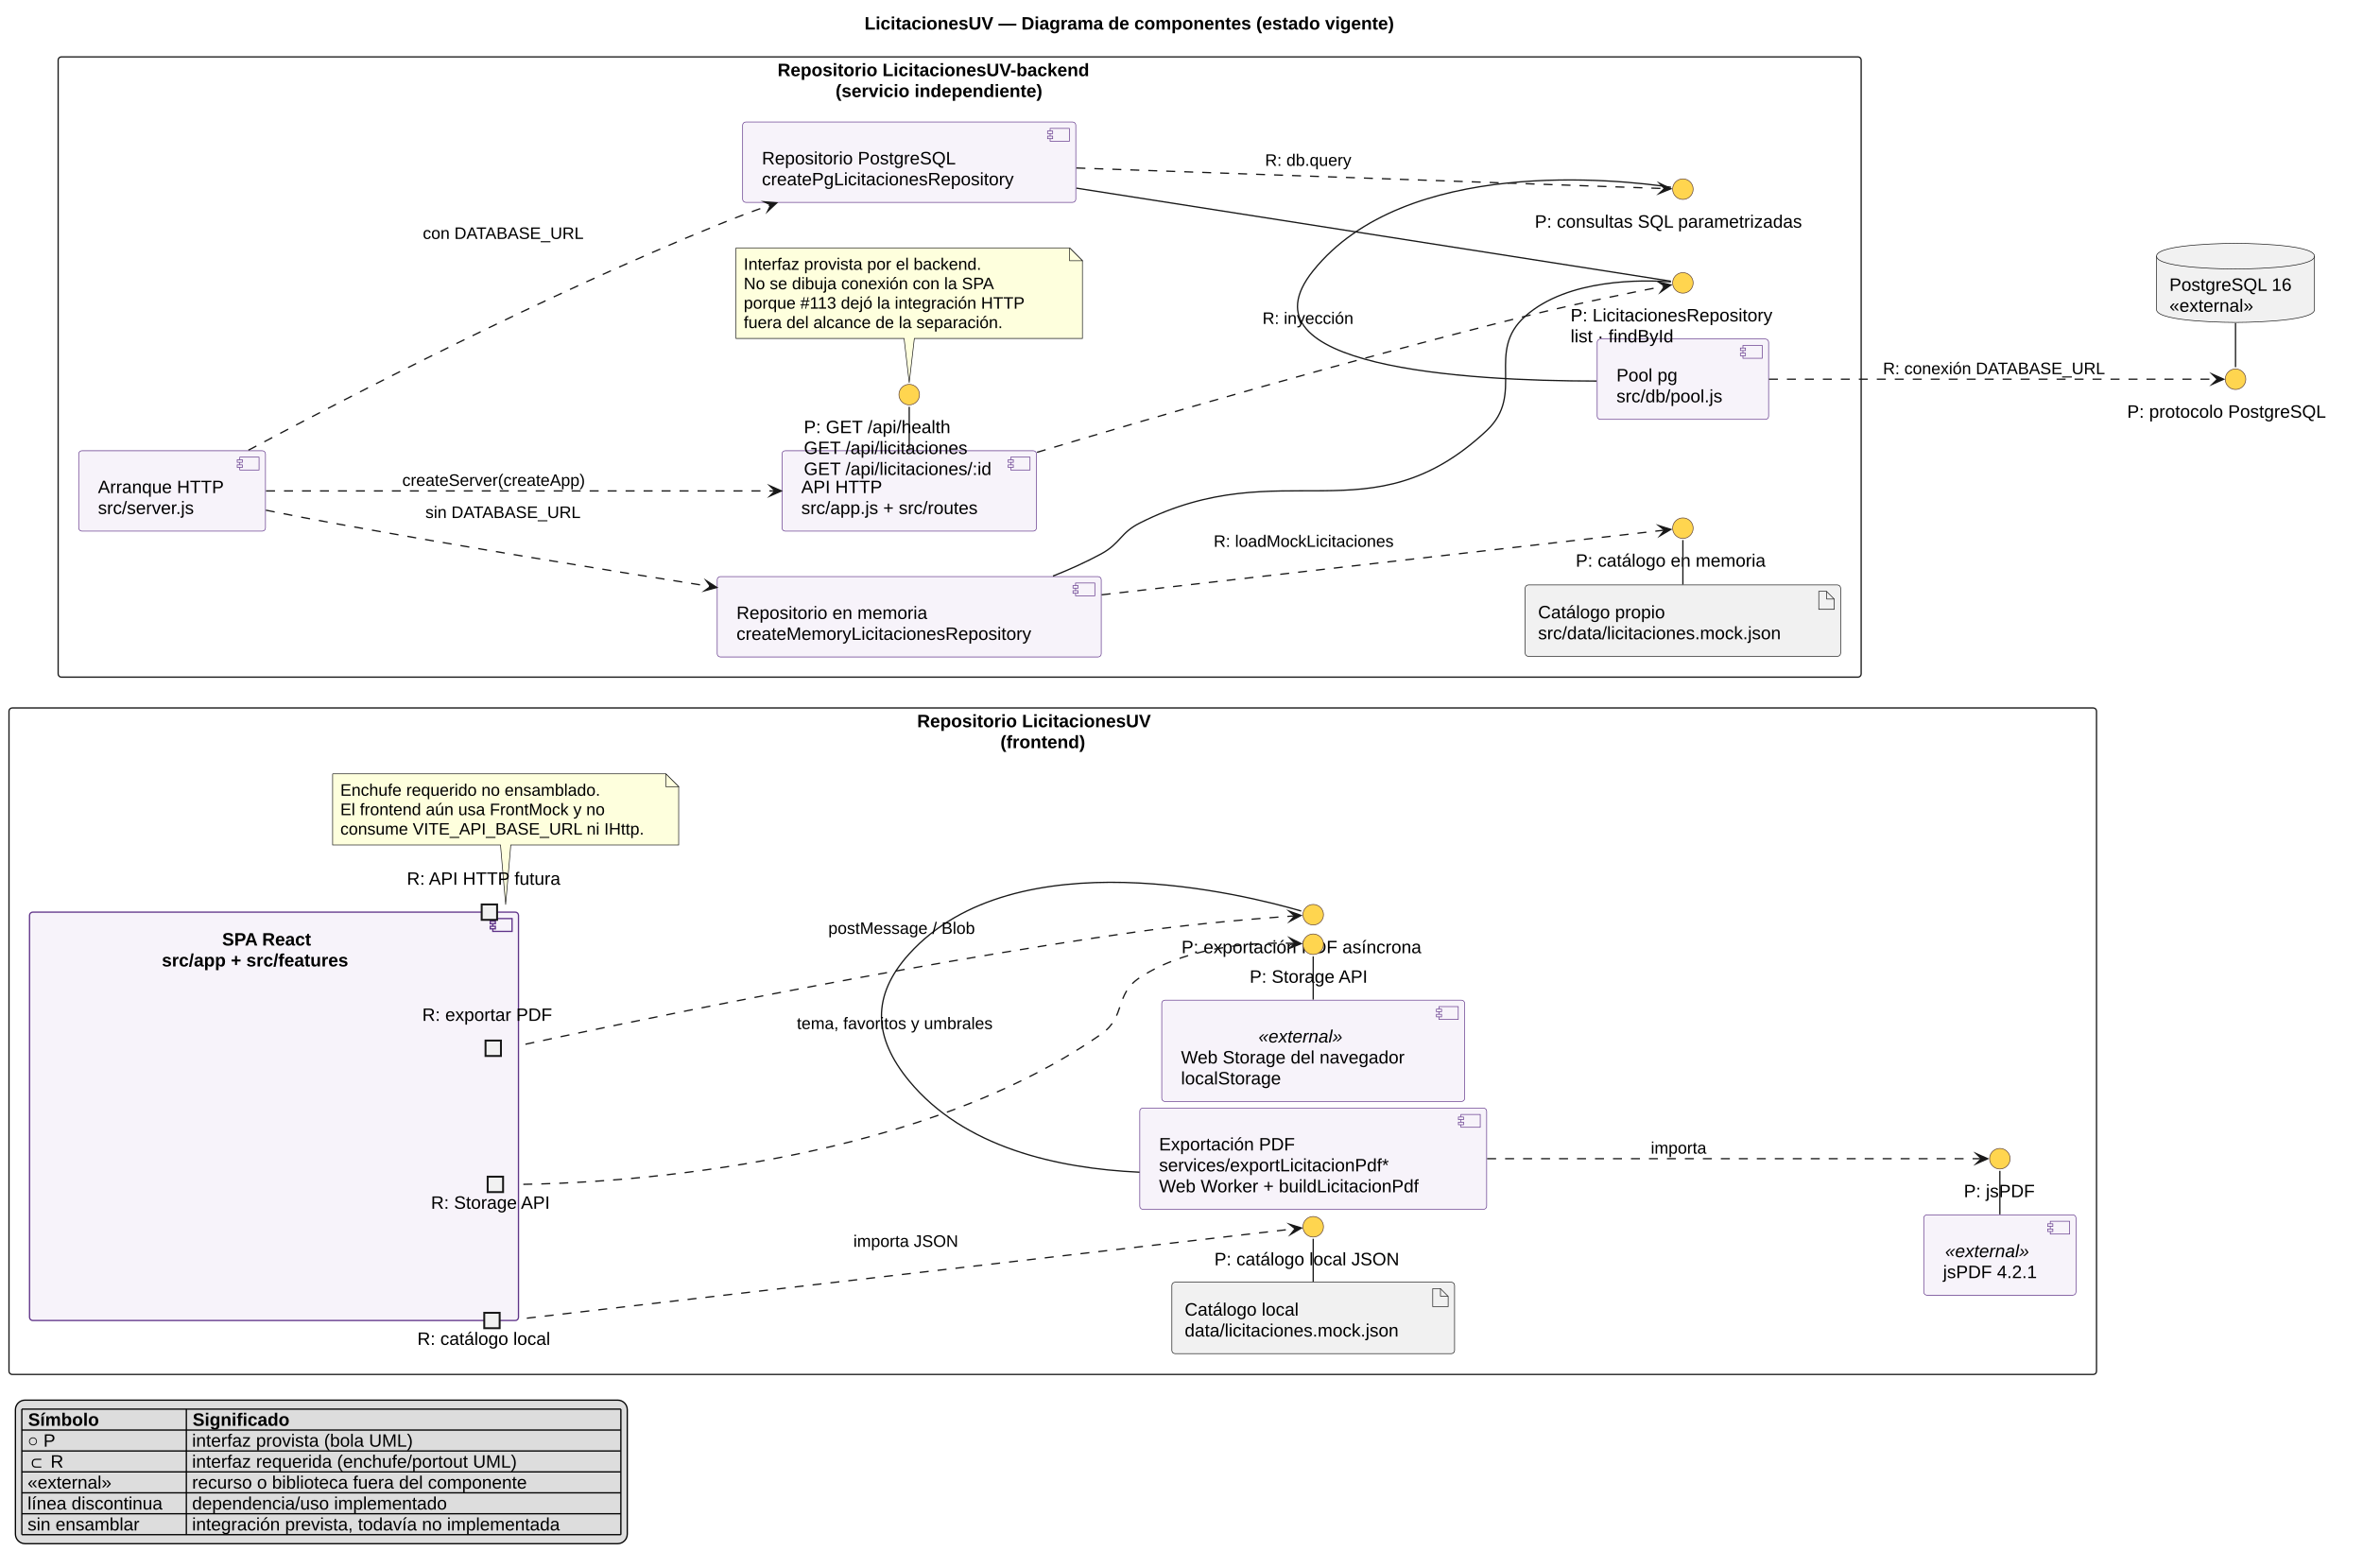
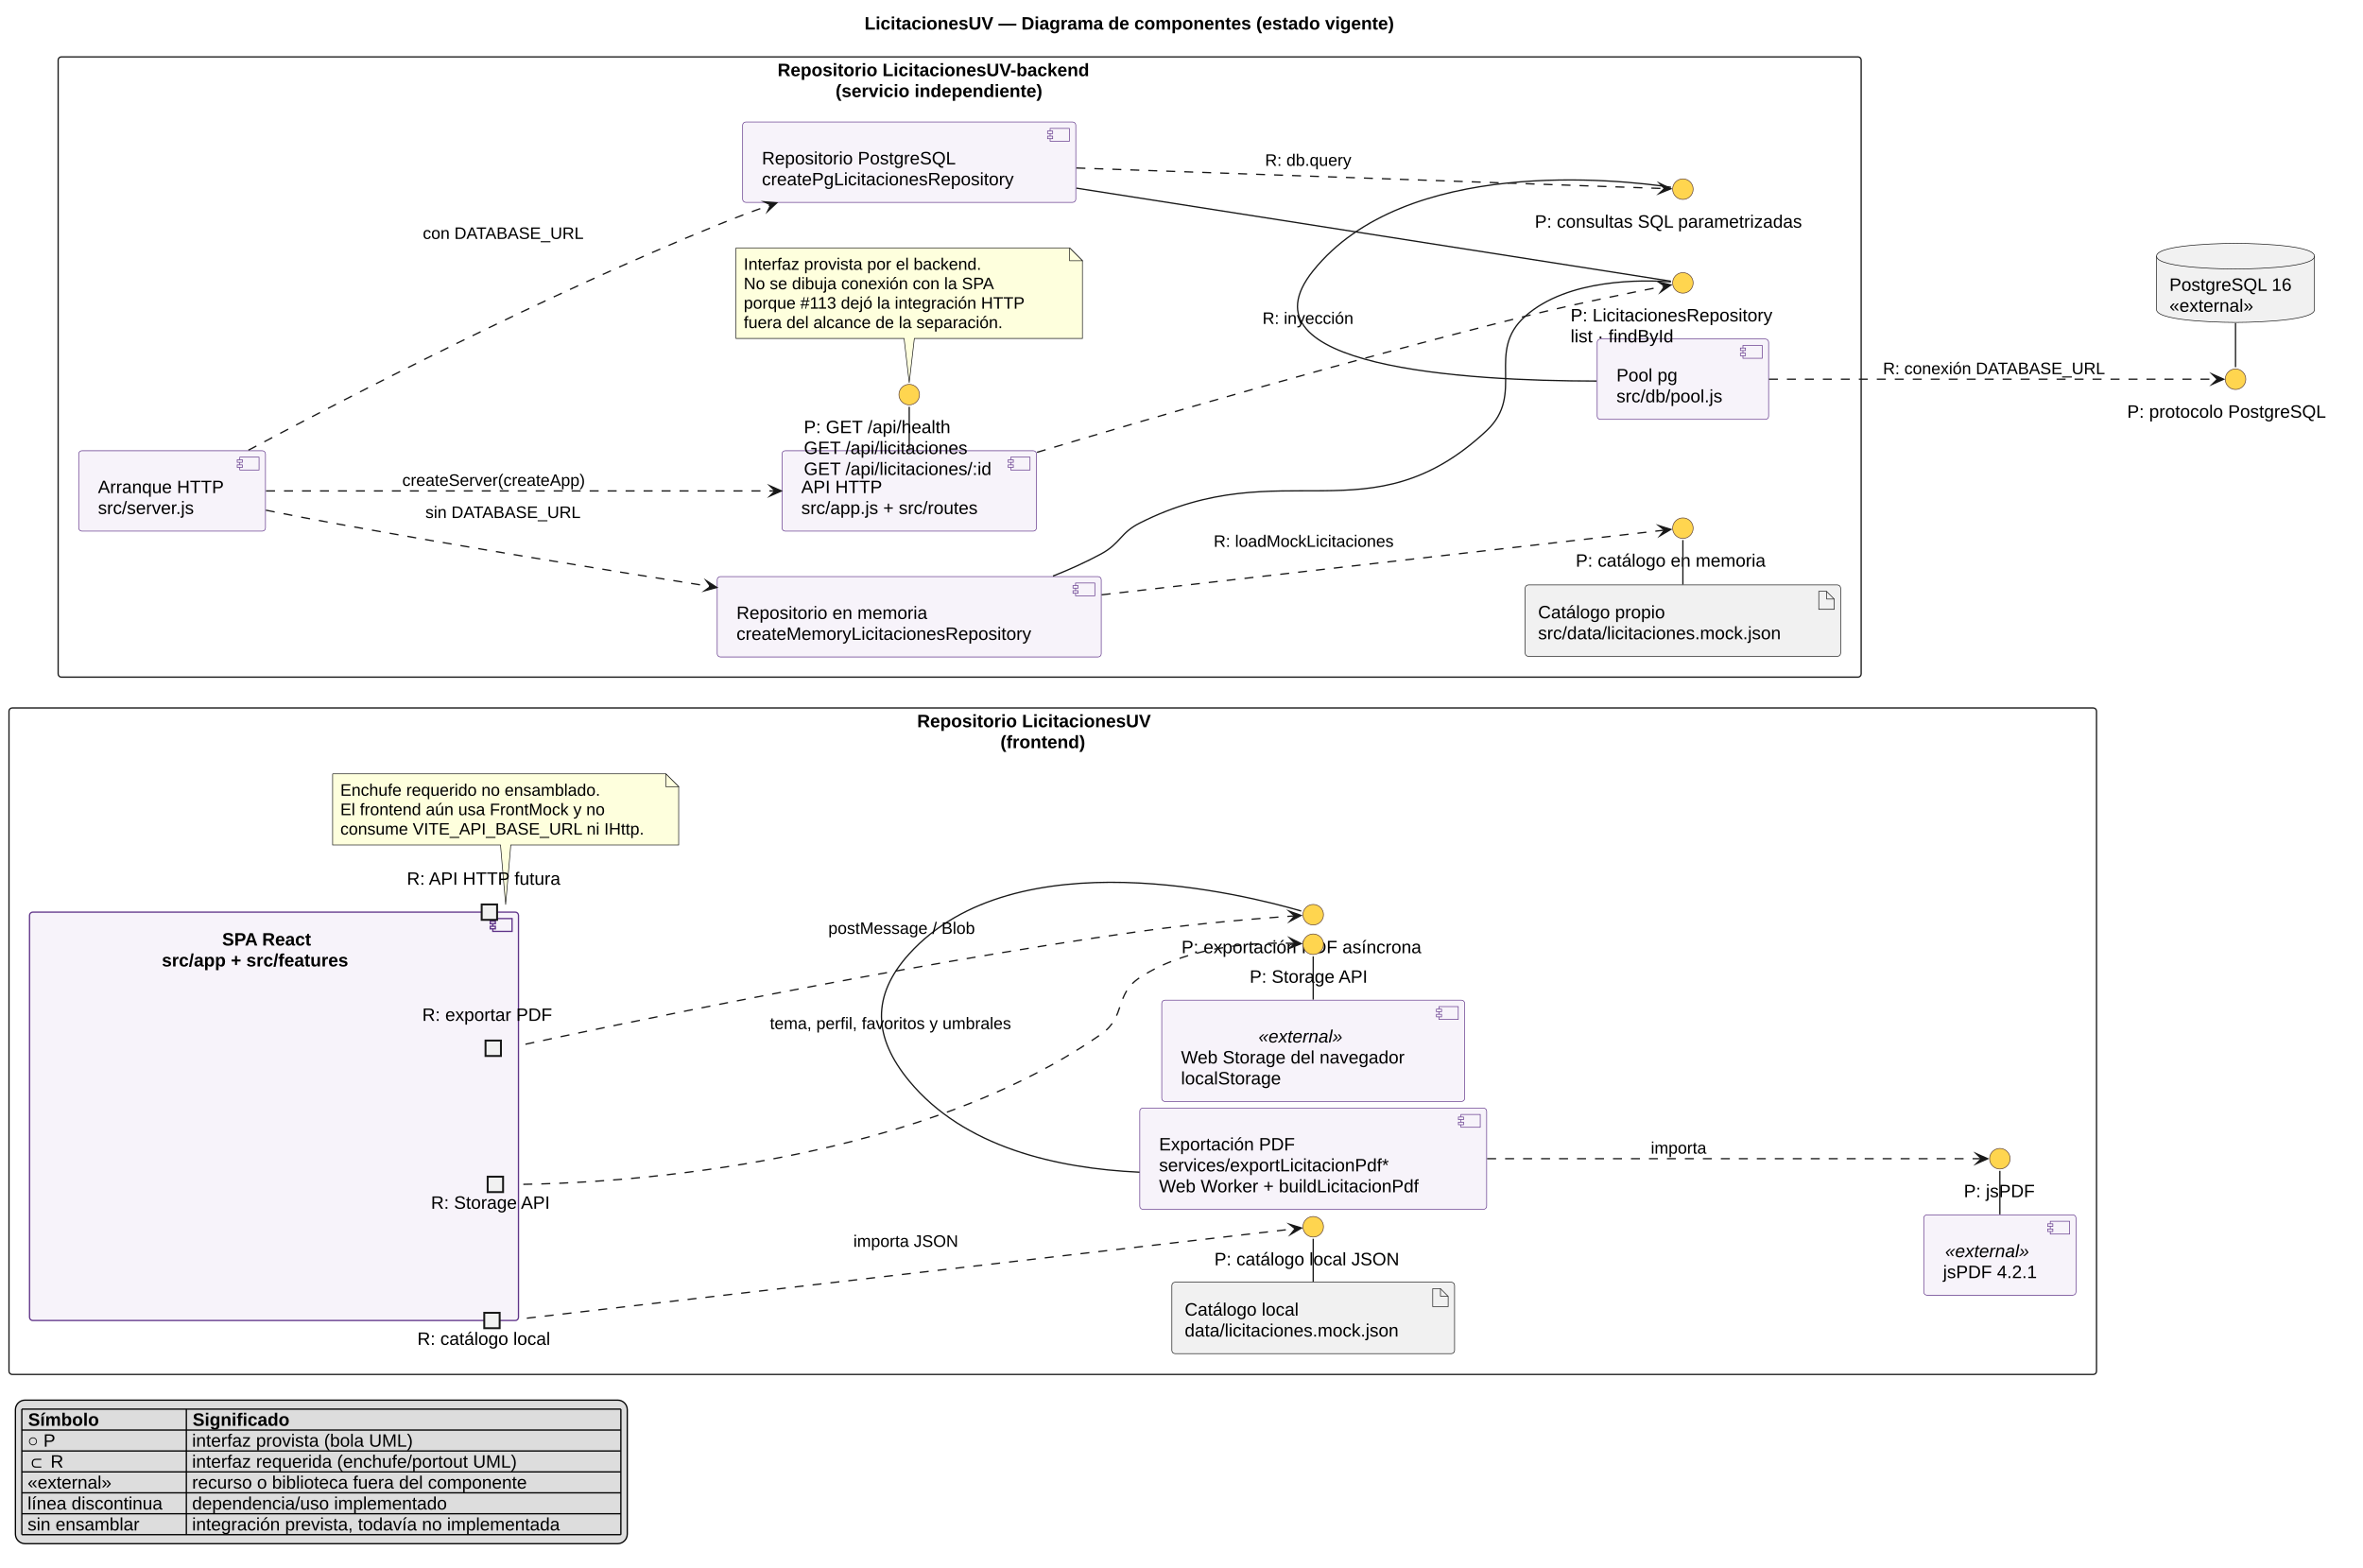
<svg xmlns="http://www.w3.org/2000/svg" version="1.1" data-diagram-type="DESCRIPTION" style="width:1840px;height:1221px;background:#FFFFFF;" width="1840px" height="1221px" viewBox="0 0 1840 1221" zoomAndPan="magnify" preserveAspectRatio="none" contentStyleType="text/css">
  <defs />
  <g font-family="sans-serif" lengthAdjust="spacing">
    <g class="title" data-source-line="1">
      <text x="673.168" y="22.995" fill="#000" font-size="14" textLength="486.801" font-weight="700" font-family="Arial">LicitacionesUV — Diagrama de componentes (estado vigente)</text>
    </g>
    <g class="cluster" data-qualified-name="FrontRepo" id="ent0001" data-source-line="26">
      <rect x="7" y="551.297" width="1625.5" height="519" fill="none" style="stroke:#181818;stroke-width:1;" rx="2.5" ry="2.5" />
      <text x="714.138" y="566.292" fill="#000" font-size="14" textLength="211.224" font-weight="700" font-family="Arial">Repositorio LicitacionesUV</text>
      <text x="778.974" y="582.589" fill="#000" font-size="14" textLength="81.553" font-weight="700" font-family="Arial">(frontend)</text>
    </g>
    <g class="cluster" data-qualified-name="FrontRepo.SPA" id="ent0002" data-source-line="27">
      <rect x="23" y="710.297" width="380.73" height="318" fill="#F7F3FA" style="stroke:#603489;stroke-width:1;" rx="2.5" ry="2.5" />
      <rect x="383.73" y="715.297" width="15" height="10" fill="#F7F3FA" style="stroke:#603489;stroke-width:1;" />
      <rect x="381.73" y="717.297" width="4" height="2" fill="#F7F3FA" style="stroke:#603489;stroke-width:1;" />
      <rect x="381.73" y="721.297" width="4" height="2" fill="#F7F3FA" style="stroke:#603489;stroke-width:1;" />
      <text x="172.982" y="736.292" fill="#000" font-size="14" textLength="80.767" font-weight="700" font-family="Arial">SPA React</text>
      <text x="126.019" y="752.589" fill="#000" font-size="14" textLength="174.692" font-weight="700" font-family="Arial">src/app + src/features</text>
    </g>
    <g class="cluster" data-qualified-name="BackRepo" id="ent0026" data-source-line="60">
      <rect x="45.28" y="44.297" width="1403.95" height="483" fill="none" style="stroke:#181818;stroke-width:1;" rx="2.5" ry="2.5" />
      <text x="605.457" y="59.292" fill="#000" font-size="14" textLength="283.596" font-weight="700" font-family="Arial">Repositorio LicitacionesUV-backend</text>
      <text x="650.615" y="75.589" fill="#000" font-size="14" textLength="193.279" font-weight="700" font-family="Arial">(servicio independiente)</text>
    </g>
    <g class="entity" data-qualified-name="FrontRepo.PdfExport" id="ent0007" data-source-line="34">
      <rect x="887.5" y="862.847" width="270.118" height="78.891" fill="#F7F3FA" style="stroke:#603489;stroke-width:0.5;" rx="2.5" ry="2.5" />
      <rect x="1137.618" y="867.847" width="15" height="10" fill="#F7F3FA" style="stroke:#603489;stroke-width:0.5;" />
      <rect x="1135.618" y="869.847" width="4" height="2" fill="#F7F3FA" style="stroke:#603489;stroke-width:0.5;" />
      <rect x="1135.618" y="873.847" width="4" height="2" fill="#F7F3FA" style="stroke:#603489;stroke-width:0.5;" />
      <text x="902.5" y="895.842" fill="#000" font-size="14" textLength="115.158" font-family="Arial">Exportación PDF</text>
      <text x="902.5" y="912.139" fill="#000" font-size="14" textLength="203.383" font-family="Arial">services/exportLicitacionPdf*</text>
      <text x="902.5" y="928.436" fill="#000" font-size="14" textLength="230.118" font-family="Arial">Web Worker + buildLicitacionPdf</text>
    </g>
    <g class="entity" data-qualified-name="FrontRepo.JsPdf" id="ent0008" data-source-line="35">
      <rect x="1497.97" y="945.997" width="118.531" height="62.594" fill="#F7F3FA" style="stroke:#603489;stroke-width:0.5;" rx="2.5" ry="2.5" />
      <rect x="1596.501" y="950.997" width="15" height="10" fill="#F7F3FA" style="stroke:#603489;stroke-width:0.5;" />
      <rect x="1594.501" y="952.997" width="4" height="2" fill="#F7F3FA" style="stroke:#603489;stroke-width:0.5;" />
      <rect x="1594.501" y="956.997" width="4" height="2" fill="#F7F3FA" style="stroke:#603489;stroke-width:0.5;" />
      <text x="1514.621" y="978.992" fill="#000" font-size="14" textLength="75.229" font-style="italic" font-family="Arial">«external»</text>
      <text x="1512.97" y="995.289" fill="#000" font-size="14" textLength="78.531" font-family="Arial">jsPDF 4.2.1</text>
    </g>
    <g class="entity" data-qualified-name="FrontRepo.LocalStorage" id="ent0009" data-source-line="36">
      <rect x="904.62" y="778.847" width="235.884" height="78.891" fill="#F7F3FA" style="stroke:#603489;stroke-width:0.5;" rx="2.5" ry="2.5" />
      <rect x="1120.504" y="783.847" width="15" height="10" fill="#F7F3FA" style="stroke:#603489;stroke-width:0.5;" />
      <rect x="1118.504" y="785.847" width="4" height="2" fill="#F7F3FA" style="stroke:#603489;stroke-width:0.5;" />
      <rect x="1118.504" y="789.847" width="4" height="2" fill="#F7F3FA" style="stroke:#603489;stroke-width:0.5;" />
      <text x="979.947" y="811.842" fill="#000" font-size="14" textLength="75.229" font-style="italic" font-family="Arial">«external»</text>
      <text x="919.62" y="828.139" fill="#000" font-size="14" textLength="195.884" font-family="Arial">Web Storage del navegador</text>
      <text x="919.62" y="844.436" fill="#000" font-size="14" textLength="87.397" font-family="Arial">localStorage</text>
    </g>
    <g class="entity" data-qualified-name="FrontRepo.FrontMock" id="ent0010" data-source-line="37">
      <rect x="912.49" y="998.497" width="220.148" height="55.594" fill="#F1F1F1" style="stroke:#181818;stroke-width:0.5;" rx="2.5" ry="2.5" />
      <polygon points="1115.638,1003.497,1115.638,1017.497,1127.638,1017.497,1127.638,1009.497,1121.638,1003.497,1115.638,1003.497" fill="#F1F1F1" style="stroke:#181818;stroke-width:0.5;stroke-linejoin:miter;stroke-miterlimit:10;" />
      <line x1="1121.638" y1="1003.497" x2="1121.638" y2="1009.497" style="stroke:#181818;stroke-width:0.5;" />
      <line x1="1127.638" y1="1009.497" x2="1121.638" y2="1009.497" style="stroke:#181818;stroke-width:0.5;" />
      <text x="922.49" y="1024.492" fill="#000" font-size="14" textLength="99.401" font-family="Arial">Catálogo local</text>
      <text x="922.49" y="1040.789" fill="#000" font-size="14" textLength="190.148" font-family="Arial">data/licitaciones.mock.json</text>
    </g>
    <g class="entity" data-qualified-name="FrontRepo.ILocalCatalog" id="ent0011" data-source-line="39">
      <ellipse cx="1022.56" cy="955.297" rx="8" ry="8" fill="#FFD54F" style="stroke:#5D4037;stroke-width:0.5;" />
      <text x="945.615" y="985.292" fill="#000" font-size="14" textLength="153.891" font-family="Arial">P: catálogo local JSON</text>
    </g>
    <g class="entity" data-qualified-name="FrontRepo.IPdf" id="ent0012" data-source-line="40">
      <ellipse cx="1022.56" cy="712.297" rx="8" ry="8" fill="#FFD54F" style="stroke:#5D4037;stroke-width:0.5;" />
      <text x="920.014" y="742.292" fill="#000" font-size="14" textLength="205.092" font-family="Arial">P: exportación PDF asíncrona</text>
    </g>
    <g class="entity" data-qualified-name="FrontRepo.IJsPdf" id="ent0013" data-source-line="41">
      <ellipse cx="1557.23" cy="902.297" rx="8" ry="8" fill="#FFD54F" style="stroke:#5D4037;stroke-width:0.5;" />
      <text x="1529.196" y="932.292" fill="#000" font-size="14" textLength="56.068" font-family="Arial">P: jsPDF</text>
    </g>
    <g class="entity" data-qualified-name="FrontRepo.IStorage" id="ent0014" data-source-line="42">
      <ellipse cx="1022.56" cy="735.297" rx="8" ry="8" fill="#FFD54F" style="stroke:#5D4037;stroke-width:0.5;" />
      <text x="973.068" y="765.292" fill="#000" font-size="14" textLength="98.984" font-family="Arial">P: Storage API</text>
    </g>
    <g class="entity" data-qualified-name="FrontRepo.GMN23" id="ent0024" data-source-line="54">
      <path d="M259,602.597 L259,657.995 A0,0 0 0 0 259,657.995 L389.73,657.995 L393.73,704.477 L397.73,657.995 L528.466,657.995 A0,0 0 0 0 528.466,657.995 L528.466,612.597 L518.466,602.597 L259,602.597 A0,0 0 0 0 259,602.597" style="stroke:#181818;stroke-width:0.5;" fill="#FEFFDD" />
      <path d="M518.466,602.597 L518.466,612.597 L528.466,612.597 L518.466,602.597" style="stroke:#181818;stroke-width:0.5;" fill="#FEFFDD" />
      <text x="265" y="619.664" fill="#000" font-size="13" textLength="228.046" font-family="Arial">Enchufe requerido no ensamblado.</text>
      <text x="265" y="634.797" fill="#000" font-size="13" textLength="231.588" font-family="Arial">El frontend aún usa FrontMock y no</text>
      <text x="265" y="649.929" fill="#000" font-size="13" textLength="248.466" font-family="Arial">consume VITE_API_BASE_URL ni IHttp.</text>
    </g>
    <g class="entity" data-qualified-name="FrontRepo.SPA.RLocalCatalog" id="ent0003" data-source-line="28">
      <text x="324.961" y="1047.292" fill="#000" font-size="14" textLength="116.218" font-family="Arial">R: catálogo local</text>
      <rect x="377.07" y="1022.297" width="12" height="12" fill="#F1F1F1" style="stroke:#181818;stroke-width:1.5;" />
    </g>
    <g class="entity" data-qualified-name="FrontRepo.SPA.RStorage" id="ent0004" data-source-line="29">
      <text x="335.595" y="941.292" fill="#000" font-size="14" textLength="100.27" font-family="Arial">R: Storage API</text>
      <rect x="379.73" y="916.297" width="12" height="12" fill="#F1F1F1" style="stroke:#181818;stroke-width:1.5;" />
    </g>
    <g class="entity" data-qualified-name="FrontRepo.SPA.RPdf" id="ent0005" data-source-line="30">
      <text x="328.795" y="794.995" fill="#000" font-size="14" textLength="110.551" font-family="Arial">R: exportar PDF</text>
      <rect x="378.07" y="810.297" width="12" height="12" fill="#F1F1F1" style="stroke:#181818;stroke-width:1.5;" />
    </g>
    <g class="entity" data-qualified-name="FrontRepo.SPA.RHttpFuture" id="ent0006" data-source-line="31">
      <text x="316.812" y="688.995" fill="#000" font-size="14" textLength="128.516" font-family="Arial">R: API HTTP futura</text>
      <rect x="375.07" y="704.297" width="12" height="12" fill="#F1F1F1" style="stroke:#181818;stroke-width:1.5;" />
    </g>
    <g class="entity" data-qualified-name="BackRepo.Server" id="ent0027" data-source-line="61">
      <rect x="61.28" y="350.997" width="145.438" height="62.594" fill="#F7F3FA" style="stroke:#603489;stroke-width:0.5;" rx="2.5" ry="2.5" />
      <rect x="186.718" y="355.997" width="15" height="10" fill="#F7F3FA" style="stroke:#603489;stroke-width:0.5;" />
      <rect x="184.718" y="357.997" width="4" height="2" fill="#F7F3FA" style="stroke:#603489;stroke-width:0.5;" />
      <rect x="184.718" y="361.997" width="4" height="2" fill="#F7F3FA" style="stroke:#603489;stroke-width:0.5;" />
      <text x="76.28" y="383.992" fill="#000" font-size="14" textLength="105.438" font-family="Arial">Arranque HTTP</text>
      <text x="76.28" y="400.289" fill="#000" font-size="14" textLength="85.415" font-family="Arial">src/server.js</text>
    </g>
    <g class="entity" data-qualified-name="BackRepo.Api" id="ent0028" data-source-line="62">
      <rect x="608.92" y="350.997" width="198.136" height="62.594" fill="#F7F3FA" style="stroke:#603489;stroke-width:0.5;" rx="2.5" ry="2.5" />
      <rect x="787.056" y="355.997" width="15" height="10" fill="#F7F3FA" style="stroke:#603489;stroke-width:0.5;" />
      <rect x="785.056" y="357.997" width="4" height="2" fill="#F7F3FA" style="stroke:#603489;stroke-width:0.5;" />
      <rect x="785.056" y="361.997" width="4" height="2" fill="#F7F3FA" style="stroke:#603489;stroke-width:0.5;" />
      <text x="623.92" y="383.992" fill="#000" font-size="14" textLength="62.672" font-family="Arial">API HTTP</text>
      <text x="623.92" y="400.289" fill="#000" font-size="14" textLength="158.136" font-family="Arial">src/app.js + src/routes</text>
    </g>
    <g class="entity" data-qualified-name="BackRepo.MemoryRepo" id="ent0029" data-source-line="63">
      <rect x="558.47" y="448.997" width="299.034" height="62.594" fill="#F7F3FA" style="stroke:#603489;stroke-width:0.5;" rx="2.5" ry="2.5" />
      <rect x="837.504" y="453.997" width="15" height="10" fill="#F7F3FA" style="stroke:#603489;stroke-width:0.5;" />
      <rect x="835.504" y="455.997" width="4" height="2" fill="#F7F3FA" style="stroke:#603489;stroke-width:0.5;" />
      <rect x="835.504" y="459.997" width="4" height="2" fill="#F7F3FA" style="stroke:#603489;stroke-width:0.5;" />
      <text x="573.47" y="481.992" fill="#000" font-size="14" textLength="168.308" font-family="Arial">Repositorio en memoria</text>
      <text x="573.47" y="498.289" fill="#000" font-size="14" textLength="259.034" font-family="Arial">createMemoryLicitacionesRepository</text>
    </g>
    <g class="entity" data-qualified-name="BackRepo.PgRepo" id="ent0030" data-source-line="64">
      <rect x="578.27" y="94.997" width="259.427" height="62.594" fill="#F7F3FA" style="stroke:#603489;stroke-width:0.5;" rx="2.5" ry="2.5" />
      <rect x="817.697" y="99.997" width="15" height="10" fill="#F7F3FA" style="stroke:#603489;stroke-width:0.5;" />
      <rect x="815.697" y="101.997" width="4" height="2" fill="#F7F3FA" style="stroke:#603489;stroke-width:0.5;" />
      <rect x="815.697" y="105.997" width="4" height="2" fill="#F7F3FA" style="stroke:#603489;stroke-width:0.5;" />
      <text x="593.27" y="127.992" fill="#000" font-size="14" textLength="164.445" font-family="Arial">Repositorio PostgreSQL</text>
      <text x="593.27" y="144.289" fill="#000" font-size="14" textLength="219.427" font-family="Arial">createPgLicitacionesRepository</text>
    </g>
    <g class="entity" data-qualified-name="BackRepo.PgPool" id="ent0031" data-source-line="65">
      <rect x="1243.68" y="263.997" width="133.495" height="62.594" fill="#F7F3FA" style="stroke:#603489;stroke-width:0.5;" rx="2.5" ry="2.5" />
      <rect x="1357.175" y="268.997" width="15" height="10" fill="#F7F3FA" style="stroke:#603489;stroke-width:0.5;" />
      <rect x="1355.175" y="270.997" width="4" height="2" fill="#F7F3FA" style="stroke:#603489;stroke-width:0.5;" />
      <rect x="1355.175" y="274.997" width="4" height="2" fill="#F7F3FA" style="stroke:#603489;stroke-width:0.5;" />
      <text x="1258.68" y="296.992" fill="#000" font-size="14" textLength="51.687" font-family="Arial">Pool pg</text>
      <text x="1258.68" y="313.289" fill="#000" font-size="14" textLength="93.495" font-family="Arial">src/db/pool.js</text>
    </g>
    <g class="entity" data-qualified-name="BackRepo.BackMock" id="ent0032" data-source-line="66">
      <rect x="1187.62" y="455.497" width="245.612" height="55.594" fill="#F1F1F1" style="stroke:#181818;stroke-width:0.5;" rx="2.5" ry="2.5" />
      <polygon points="1416.232,460.497,1416.232,474.497,1428.232,474.497,1428.232,466.497,1422.232,460.497,1416.232,460.497" fill="#F1F1F1" style="stroke:#181818;stroke-width:0.5;stroke-linejoin:miter;stroke-miterlimit:10;" />
      <line x1="1422.232" y1="460.497" x2="1422.232" y2="466.497" style="stroke:#181818;stroke-width:0.5;" />
      <line x1="1428.232" y1="466.497" x2="1422.232" y2="466.497" style="stroke:#181818;stroke-width:0.5;" />
      <text x="1197.62" y="481.492" fill="#000" font-size="14" textLength="111.33" font-family="Arial">Catálogo propio</text>
      <text x="1197.62" y="497.789" fill="#000" font-size="14" textLength="215.612" font-family="Arial">src/data/licitaciones.mock.json</text>
    </g>
    <g class="entity" data-qualified-name="BackRepo.IHttp" id="ent0033" data-source-line="68">
      <ellipse cx="707.98" cy="307.297" rx="8" ry="8" fill="#FFD54F" style="stroke:#5D4037;stroke-width:0.5;" />
      <text x="625.949" y="337.292" fill="#000" font-size="14" textLength="125.412" font-family="Arial">P: GET /api/health</text>
      <text x="625.949" y="353.589" fill="#000" font-size="14" textLength="141.853" font-family="Arial">GET /api/licitaciones</text>
      <text x="625.949" y="369.886" fill="#000" font-size="14" textLength="164.063" font-family="Arial">GET /api/licitaciones/:id</text>
    </g>
    <g class="entity" data-qualified-name="BackRepo.IRepository" id="ent0034" data-source-line="69">
      <ellipse cx="1310.42" cy="220.297" rx="8" ry="8" fill="#FFD54F" style="stroke:#5D4037;stroke-width:0.5;" />
      <text x="1222.941" y="250.292" fill="#000" font-size="14" textLength="174.959" font-family="Arial">P: LicitacionesRepository</text>
      <text x="1222.941" y="266.589" fill="#000" font-size="14" textLength="91.396" font-family="Arial">list · findById</text>
    </g>
    <g class="entity" data-qualified-name="BackRepo.IMemoryCatalog" id="ent0035" data-source-line="70">
      <ellipse cx="1310.42" cy="411.297" rx="8" ry="8" fill="#FFD54F" style="stroke:#5D4037;stroke-width:0.5;" />
      <text x="1226.957" y="441.292" fill="#000" font-size="14" textLength="166.927" font-family="Arial">P: catálogo en memoria</text>
    </g>
    <g class="entity" data-qualified-name="BackRepo.ISqlClient" id="ent0036" data-source-line="71">
      <ellipse cx="1310.42" cy="147.297" rx="8" ry="8" fill="#FFD54F" style="stroke:#5D4037;stroke-width:0.5;" />
      <text x="1195.098" y="177.292" fill="#000" font-size="14" textLength="230.645" font-family="Arial">P: consultas SQL parametrizadas</text>
    </g>
    <g class="entity" data-qualified-name="BackRepo.GMN48" id="ent0049" data-source-line="86">
      <path d="M573.1,193.027 L573.1,263.558 A0,0 0 0 0 573.1,263.558 L703.98,263.558 L707.98,298.037 L711.98,263.558 L842.858,263.558 A0,0 0 0 0 842.858,263.558 L842.858,203.027 L832.858,193.027 L573.1,193.027 A0,0 0 0 0 573.1,193.027" style="stroke:#181818;stroke-width:0.5;" fill="#FEFFDD" />
      <path d="M832.858,193.027 L832.858,203.027 L842.858,203.027 L832.858,193.027" style="stroke:#181818;stroke-width:0.5;" fill="#FEFFDD" />
      <text x="579.1" y="210.094" fill="#000" font-size="13" textLength="211.777" font-family="Arial">Interfaz provista por el backend.</text>
      <text x="579.1" y="225.227" fill="#000" font-size="13" textLength="215.916" font-family="Arial">No se dibuja conexión con la SPA</text>
      <text x="579.1" y="240.359" fill="#000" font-size="13" textLength="248.758" font-family="Arial">porque #113 dejó la integración HTTP</text>
      <text x="579.1" y="255.492" fill="#000" font-size="13" textLength="227.938" font-family="Arial">fuera del alcance de la separación.</text>
    </g>
    <g class="entity" data-qualified-name="PostgreSQL" id="ent0051" data-source-line="93">
      <path d="M1679.23,199.497 C1679.23,189.497 1740.739,189.497 1740.739,189.497 C1740.739,189.497 1802.248,189.497 1802.248,199.497 L1802.248,241.091 C1802.248,251.091 1740.739,251.091 1740.739,251.091 C1740.739,251.091 1679.23,251.091 1679.23,241.091 L1679.23,199.497" style="stroke:#181818;stroke-width:0.5;" fill="#F1F1F1" />
      <path d="M1679.23,199.497 C1679.23,209.497 1740.739,209.497 1740.739,209.497 C1740.739,209.497 1802.248,209.497 1802.248,199.497" style="stroke:#181818;stroke-width:0.5;" fill="none" />
      <text x="1689.23" y="226.492" fill="#000" font-size="14" textLength="103.018" font-family="Arial">PostgreSQL 16</text>
      <text x="1689.23" y="242.789" fill="#000" font-size="14" textLength="75.229" font-family="Arial">«external»</text>
    </g>
    <g class="entity" data-qualified-name="IPostgreSql" id="ent0052" data-source-line="94">
      <ellipse cx="1740.74" cy="295.297" rx="8" ry="8" fill="#FFD54F" style="stroke:#5D4037;stroke-width:0.5;" />
      <text x="1656.344" y="325.292" fill="#000" font-size="14" textLength="168.793" font-family="Arial">P: protocolo PostgreSQL</text>
    </g>
    <g class="link" data-entity-1="ent0010" data-entity-2="ent0011" id="lnk15" data-source-line="44" data-link-type="association">
      <path d="M1022.56,998.007 C1022.56,986.887 1022.56,975.767 1022.56,964.637" style="stroke:#181818;stroke-width:1;" fill="none" id="FrontMock-ILocalCatalog" />
    </g>
    <g class="link" data-entity-1="ent0003" data-entity-2="ent0011" id="lnk16" data-source-line="45" data-link-type="dependency">
      <path d="M410.23,1026.497 C499.59,1016.087 942.484,964.505 1008.464,956.825" style="stroke:#181818;stroke-width:1;stroke-dasharray:7,7;" fill="none" id="RLocalCatalog-to-ILocalCatalog" />
      <polygon points="1013.43,956.247,1004.028,953.314,1008.464,956.825,1004.953,961.261,1013.43,956.247" fill="#181818" style="stroke:#181818;stroke-width:1;stroke-linejoin:miter;stroke-miterlimit:10;" />
      <text x="664.48" y="970.944" fill="#000" font-size="13" textLength="87.064" font-family="Arial">importa JSON</text>
    </g>
    <g class="link" data-entity-1="ent0007" data-entity-2="ent0012" id="lnk17" data-source-line="46" data-link-type="association">
      <path d="M887.33,912.817 C822.86,909.897 750.66,893.467 707.98,841.797 C679.96,807.877 678.42,775.387 707.98,742.797 C790.75,651.567 970.28,696.887 1013.2,709.427" style="stroke:#181818;stroke-width:1;" fill="none" id="PdfExport-IPdf" />
    </g>
    <g class="link" data-entity-1="ent0005" data-entity-2="ent0012" id="lnk18" data-source-line="47" data-link-type="dependency">
      <path d="M409.17,813.157 C468.2,800.437 697.11,752.057 887.5,725.297 C934.74,718.657 986.832,714.694 1008.072,713.214" style="stroke:#181818;stroke-width:1;stroke-dasharray:7,7;" fill="none" id="RPdf-to-IPdf" />
      <polygon points="1013.06,712.867,1003.804,709.502,1008.072,713.214,1004.36,717.483,1013.06,712.867" fill="#181818" style="stroke:#181818;stroke-width:1;stroke-linejoin:miter;stroke-miterlimit:10;" />
      <text x="644.98" y="727.234" fill="#000" font-size="13" textLength="126.433" font-family="Arial">postMessage / Blob</text>
    </g>
    <g class="link" data-entity-1="ent0008" data-entity-2="ent0013" id="lnk19" data-source-line="48" data-link-type="association">
      <path d="M1557.23,945.657 C1557.23,934.367 1557.23,923.077 1557.23,911.777" style="stroke:#181818;stroke-width:1;" fill="none" id="JsPdf-IJsPdf" />
    </g>
    <g class="link" data-entity-1="ent0007" data-entity-2="ent0013" id="lnk20" data-source-line="49" data-link-type="dependency">
      <path d="M1157.98,902.297 C1298.21,902.297 1498.72,902.297 1542.74,902.297" style="stroke:#181818;stroke-width:1;stroke-dasharray:7,7;" fill="none" id="PdfExport-to-IJsPdf" />
      <polygon points="1547.74,902.297,1538.74,898.297,1542.74,902.297,1538.74,906.297,1547.74,902.297" fill="#181818" style="stroke:#181818;stroke-width:1;stroke-linejoin:miter;stroke-miterlimit:10;" />
      <text x="1285.42" y="898.364" fill="#000" font-size="13" textLength="50.889" font-family="Arial">importa</text>
    </g>
    <g class="link" data-entity-1="ent0009" data-entity-2="ent0014" id="lnk21" data-source-line="50" data-link-type="association">
      <path d="M1022.56,778.417 C1022.56,767.187 1022.56,755.957 1022.56,744.727" style="stroke:#181818;stroke-width:1;" fill="none" id="LocalStorage-IStorage" />
    </g>
    <g class="link" data-entity-1="ent0004" data-entity-2="ent0014" id="lnk22" data-source-line="51" data-link-type="dependency">
      <path d="M407.49,922.257 C465.16,921.457 705.35,911.637 857.5,805.297 C876.9,791.737 867.73,774.307 887.5,761.297 C928.5,734.317 985.854,733.775 1008.214,734.635" style="stroke:#181818;stroke-width:1;stroke-dasharray:7,7;" fill="none" id="RStorage-to-IStorage" />
      <polygon points="1013.21,734.827,1004.37,730.484,1008.214,734.635,1004.063,738.478,1013.21,734.827" fill="#181818" style="stroke:#181818;stroke-width:1;stroke-linejoin:miter;stroke-miterlimit:10;" />
-       <text x="620.48" y="801.364" fill="#000" font-size="13" textLength="175.767" font-family="Arial">tema, favoritos y umbrales</text>
+       <text x="599.48" y="801.364" fill="#000" font-size="13" textLength="217.426" font-family="Arial">tema, perfil, favoritos y umbrales</text>
    </g>
    <g class="link" data-entity-1="ent0028" data-entity-2="ent0033" id="lnk37" data-source-line="73" data-link-type="association">
      <path d="M707.98,350.657 C707.98,339.367 707.98,328.077 707.98,316.777" style="stroke:#181818;stroke-width:1;" fill="none" id="Api-IHttp" />
    </g>
    <g class="link" data-entity-1="ent0027" data-entity-2="ent0028" id="lnk38" data-source-line="74" data-link-type="dependency">
      <path d="M207.15,382.297 C308.74,382.297 489.25,382.297 603.46,382.297" style="stroke:#181818;stroke-width:1;stroke-dasharray:7,7;" fill="none" id="Server-to-Api" />
      <polygon points="608.46,382.297,599.46,378.297,603.46,382.297,599.46,386.297,608.46,382.297" fill="#181818" style="stroke:#181818;stroke-width:1;stroke-linejoin:miter;stroke-miterlimit:10;" />
      <text x="313.23" y="378.364" fill="#000" font-size="13" textLength="161.275" font-family="Arial">createServer(createApp)</text>
    </g>
    <g class="link" data-entity-1="ent0028" data-entity-2="ent0034" id="lnk39" data-source-line="75" data-link-type="dependency">
      <path d="M807.47,352.237 C903.88,323.307 1055.16,279.217 1187.62,246.297 C1230.01,235.767 1276.429,226.608 1296.199,222.818" style="stroke:#181818;stroke-width:1;stroke-dasharray:7,7;" fill="none" id="Api-to-IRepository" />
      <polygon points="1301.11,221.877,1291.518,219.643,1296.199,222.818,1293.024,227.5,1301.11,221.877" fill="#181818" style="stroke:#181818;stroke-width:1;stroke-linejoin:miter;stroke-miterlimit:10;" />
      <text x="983.06" y="252.254" fill="#000" font-size="13" textLength="79.187" font-family="Arial">R: inyección</text>
    </g>
    <g class="link" data-entity-1="ent0029" data-entity-2="ent0034" id="lnk40" data-source-line="76" data-link-type="association">
      <path d="M819.93,448.587 C832.89,443.457 845.68,437.697 857.5,431.297 C872.51,423.157 872.26,414.997 887.5,407.297 C998.41,351.297 1066.97,420.267 1157.62,335.297 C1188.07,306.747 1156.46,274.067 1187.62,246.297 C1220.87,216.657 1279.48,217.887 1301.11,219.497" style="stroke:#181818;stroke-width:1;" fill="none" id="MemoryRepo-IRepository" />
    </g>
    <g class="link" data-entity-1="ent0030" data-entity-2="ent0034" id="lnk41" data-source-line="77" data-link-type="association">
      <path d="M838.16,146.517 C997.06,171.397 1251.87,211.287 1301.06,218.987" style="stroke:#181818;stroke-width:1;" fill="none" id="PgRepo-IRepository" />
    </g>
    <g class="link" data-entity-1="ent0032" data-entity-2="ent0035" id="lnk42" data-source-line="78" data-link-type="association">
      <path d="M1310.42,455.177 C1310.42,443.627 1310.42,432.087 1310.42,420.547" style="stroke:#181818;stroke-width:1;" fill="none" id="BackMock-IMemoryCatalog" />
    </g>
    <g class="link" data-entity-1="ent0029" data-entity-2="ent0035" id="lnk43" data-source-line="79" data-link-type="dependency">
      <path d="M857.79,463.197 C1017.2,444.877 1248.803,418.269 1296.063,412.829" style="stroke:#181818;stroke-width:1;stroke-dasharray:7,7;" fill="none" id="MemoryRepo-to-IMemoryCatalog" />
      <polygon points="1301.03,412.257,1291.632,409.312,1296.063,412.829,1292.546,417.26,1301.03,412.257" fill="#181818" style="stroke:#181818;stroke-width:1;stroke-linejoin:miter;stroke-miterlimit:10;" />
      <text x="945.06" y="425.874" fill="#000" font-size="13" textLength="155.575" font-family="Arial">R: loadMockLicitaciones</text>
    </g>
    <g class="link" data-entity-1="ent0030" data-entity-2="ent0036" id="lnk44" data-source-line="80" data-link-type="dependency">
      <path d="M838.16,130.817 C997.06,136.377 1246.873,145.112 1296.063,146.832" style="stroke:#181818;stroke-width:1;stroke-dasharray:7,7;" fill="none" id="PgRepo-to-ISqlClient" />
      <polygon points="1301.06,147.007,1292.205,142.695,1296.063,146.832,1291.926,150.69,1301.06,147.007" fill="#181818" style="stroke:#181818;stroke-width:1;stroke-linejoin:miter;stroke-miterlimit:10;" />
      <text x="985.06" y="129.154" fill="#000" font-size="13" textLength="75.708" font-family="Arial">R: db.query</text>
    </g>
    <g class="link" data-entity-1="ent0031" data-entity-2="ent0036" id="lnk45" data-source-line="81" data-link-type="association">
      <path d="M1243.19,296.737 C1140.38,296.647 962.04,286.117 1022.56,210.797 C1094.2,121.627 1260.16,139.757 1301.15,145.797" style="stroke:#181818;stroke-width:1;" fill="none" id="PgPool-ISqlClient" />
    </g>
    <g class="link" data-entity-1="ent0027" data-entity-2="ent0029" id="lnk46" data-source-line="82" data-link-type="dependency">
      <path d="M207.04,397.297 C224.05,400.707 242.15,404.227 259,407.297 C358.52,425.427 465.941,442.96 553.241,456.7" style="stroke:#181818;stroke-width:1;stroke-dasharray:7,7;" fill="none" id="Server-to-MemoryRepo" />
      <polygon points="558.18,457.477,549.911,452.126,553.241,456.7,548.668,460.029,558.18,457.477" fill="#181818" style="stroke:#181818;stroke-width:1;stroke-linejoin:miter;stroke-miterlimit:10;" />
      <text x="331.23" y="403.364" fill="#000" font-size="13" textLength="125.062" font-family="Arial">sin DATABASE_URL</text>
    </g>
    <g class="link" data-entity-1="ent0027" data-entity-2="ent0030" id="lnk47" data-source-line="83" data-link-type="dependency">
      <path d="M193.45,350.567 C274.09,307.527 424.7,229.767 558.47,175.297 C573.3,169.257 584.467,165.038 600.127,159.598" style="stroke:#181818;stroke-width:1;stroke-dasharray:7,7;" fill="none" id="Server-to-PgRepo" />
      <polygon points="604.85,157.957,595.036,157.132,600.127,159.598,597.661,164.689,604.85,157.957" fill="#181818" style="stroke:#181818;stroke-width:1;stroke-linejoin:miter;stroke-miterlimit:10;" />
      <text x="329.23" y="186.074" fill="#000" font-size="13" textLength="129.778" font-family="Arial">con DATABASE_URL</text>
    </g>
    <g class="link" data-entity-1="ent0051" data-entity-2="ent0052" id="lnk53" data-source-line="95" data-link-type="association">
      <path d="M1740.74,251.567 C1740.74,263.017 1740.74,274.467 1740.74,285.917" style="stroke:#181818;stroke-width:1;" fill="none" id="PostgreSQL-IPostgreSql" />
    </g>
    <g class="link" data-entity-1="ent0031" data-entity-2="ent0052" id="lnk54" data-source-line="96" data-link-type="dependency">
      <path d="M1377.41,295.297 C1484.42,295.297 1683.22,295.297 1726.52,295.297" style="stroke:#181818;stroke-width:1;stroke-dasharray:7,7;" fill="none" id="PgPool-to-IPostgreSql" />
      <polygon points="1731.52,295.297,1722.52,291.297,1726.52,295.297,1722.52,299.297,1731.52,295.297" fill="#181818" style="stroke:#181818;stroke-width:1;stroke-linejoin:miter;stroke-miterlimit:10;" />
      <text x="1466.23" y="291.364" fill="#000" font-size="13" textLength="182.819" font-family="Arial">R: conexión DATABASE_URL</text>
    </g>
    <g class="legend" data-source-line="17">
      <rect x="12" y="1090.297" width="476.45" height="111.781" fill="#DDD" style="stroke:#000;stroke-width:1;" rx="7.5" ry="7.5" />
      <text x="21.874" y="1110.292" fill="#000" font-size="14" textLength="63.526" font-weight="700" font-family="Arial">Símbolo</text>
      <text x="149.979" y="1110.292" fill="#000" font-size="14" textLength="87.944" font-weight="700" font-family="Arial">Significado</text>
      <text x="21.45" y="1126.589" fill="#000" font-size="14" textLength="25.108" font-family="Arial">○ P</text>
      <text x="149.556" y="1126.589" fill="#000" font-size="14" textLength="194.544" font-family="Arial">interfaz provista (bola UML)</text>
      <text x="21.45" y="1142.886" fill="#000" font-size="14" textLength="25.908" font-family="Arial">⊂ R</text>
      <text x="149.556" y="1142.886" fill="#000" font-size="14" textLength="288.545" font-family="Arial">interfaz requerida (enchufe/portout UML)</text>
      <text x="21.45" y="1159.183" fill="#000" font-size="14" textLength="75.229" font-family="Arial">«external»</text>
      <text x="149.556" y="1159.183" fill="#000" font-size="14" textLength="297.712" font-family="Arial">recurso o biblioteca fuera del componente</text>
      <text x="21.45" y="1175.479" fill="#000" font-size="14" textLength="119.205" font-family="Arial">línea discontinua</text>
      <text x="149.556" y="1175.479" fill="#000" font-size="14" textLength="225.873" font-family="Arial">dependencia/uso implementado</text>
      <text x="21.45" y="1191.776" fill="#000" font-size="14" textLength="98.615" font-family="Arial">sin ensamblar</text>
      <text x="149.556" y="1191.776" fill="#000" font-size="14" textLength="329.444" font-family="Arial">integración prevista, todavía no implementada</text>
      <line x1="17" y1="1097.297" x2="483.45" y2="1097.297" style="stroke:#000;stroke-width:1;" />
      <line x1="17" y1="1113.594" x2="483.45" y2="1113.594" style="stroke:#000;stroke-width:1;" />
      <line x1="17" y1="1129.891" x2="483.45" y2="1129.891" style="stroke:#000;stroke-width:1;" />
      <line x1="17" y1="1146.188" x2="483.45" y2="1146.188" style="stroke:#000;stroke-width:1;" />
      <line x1="17" y1="1162.484" x2="483.45" y2="1162.484" style="stroke:#000;stroke-width:1;" />
      <line x1="17" y1="1178.781" x2="483.45" y2="1178.781" style="stroke:#000;stroke-width:1;" />
      <line x1="17" y1="1195.078" x2="483.45" y2="1195.078" style="stroke:#000;stroke-width:1;" />
      <line x1="17" y1="1097.297" x2="17" y2="1195.078" style="stroke:#000;stroke-width:1;" />
      <line x1="145.105" y1="1097.297" x2="145.105" y2="1195.078" style="stroke:#000;stroke-width:1;" />
      <line x1="483.45" y1="1097.297" x2="483.45" y2="1195.078" style="stroke:#000;stroke-width:1;" />
    </g>
  </g>
</svg>
